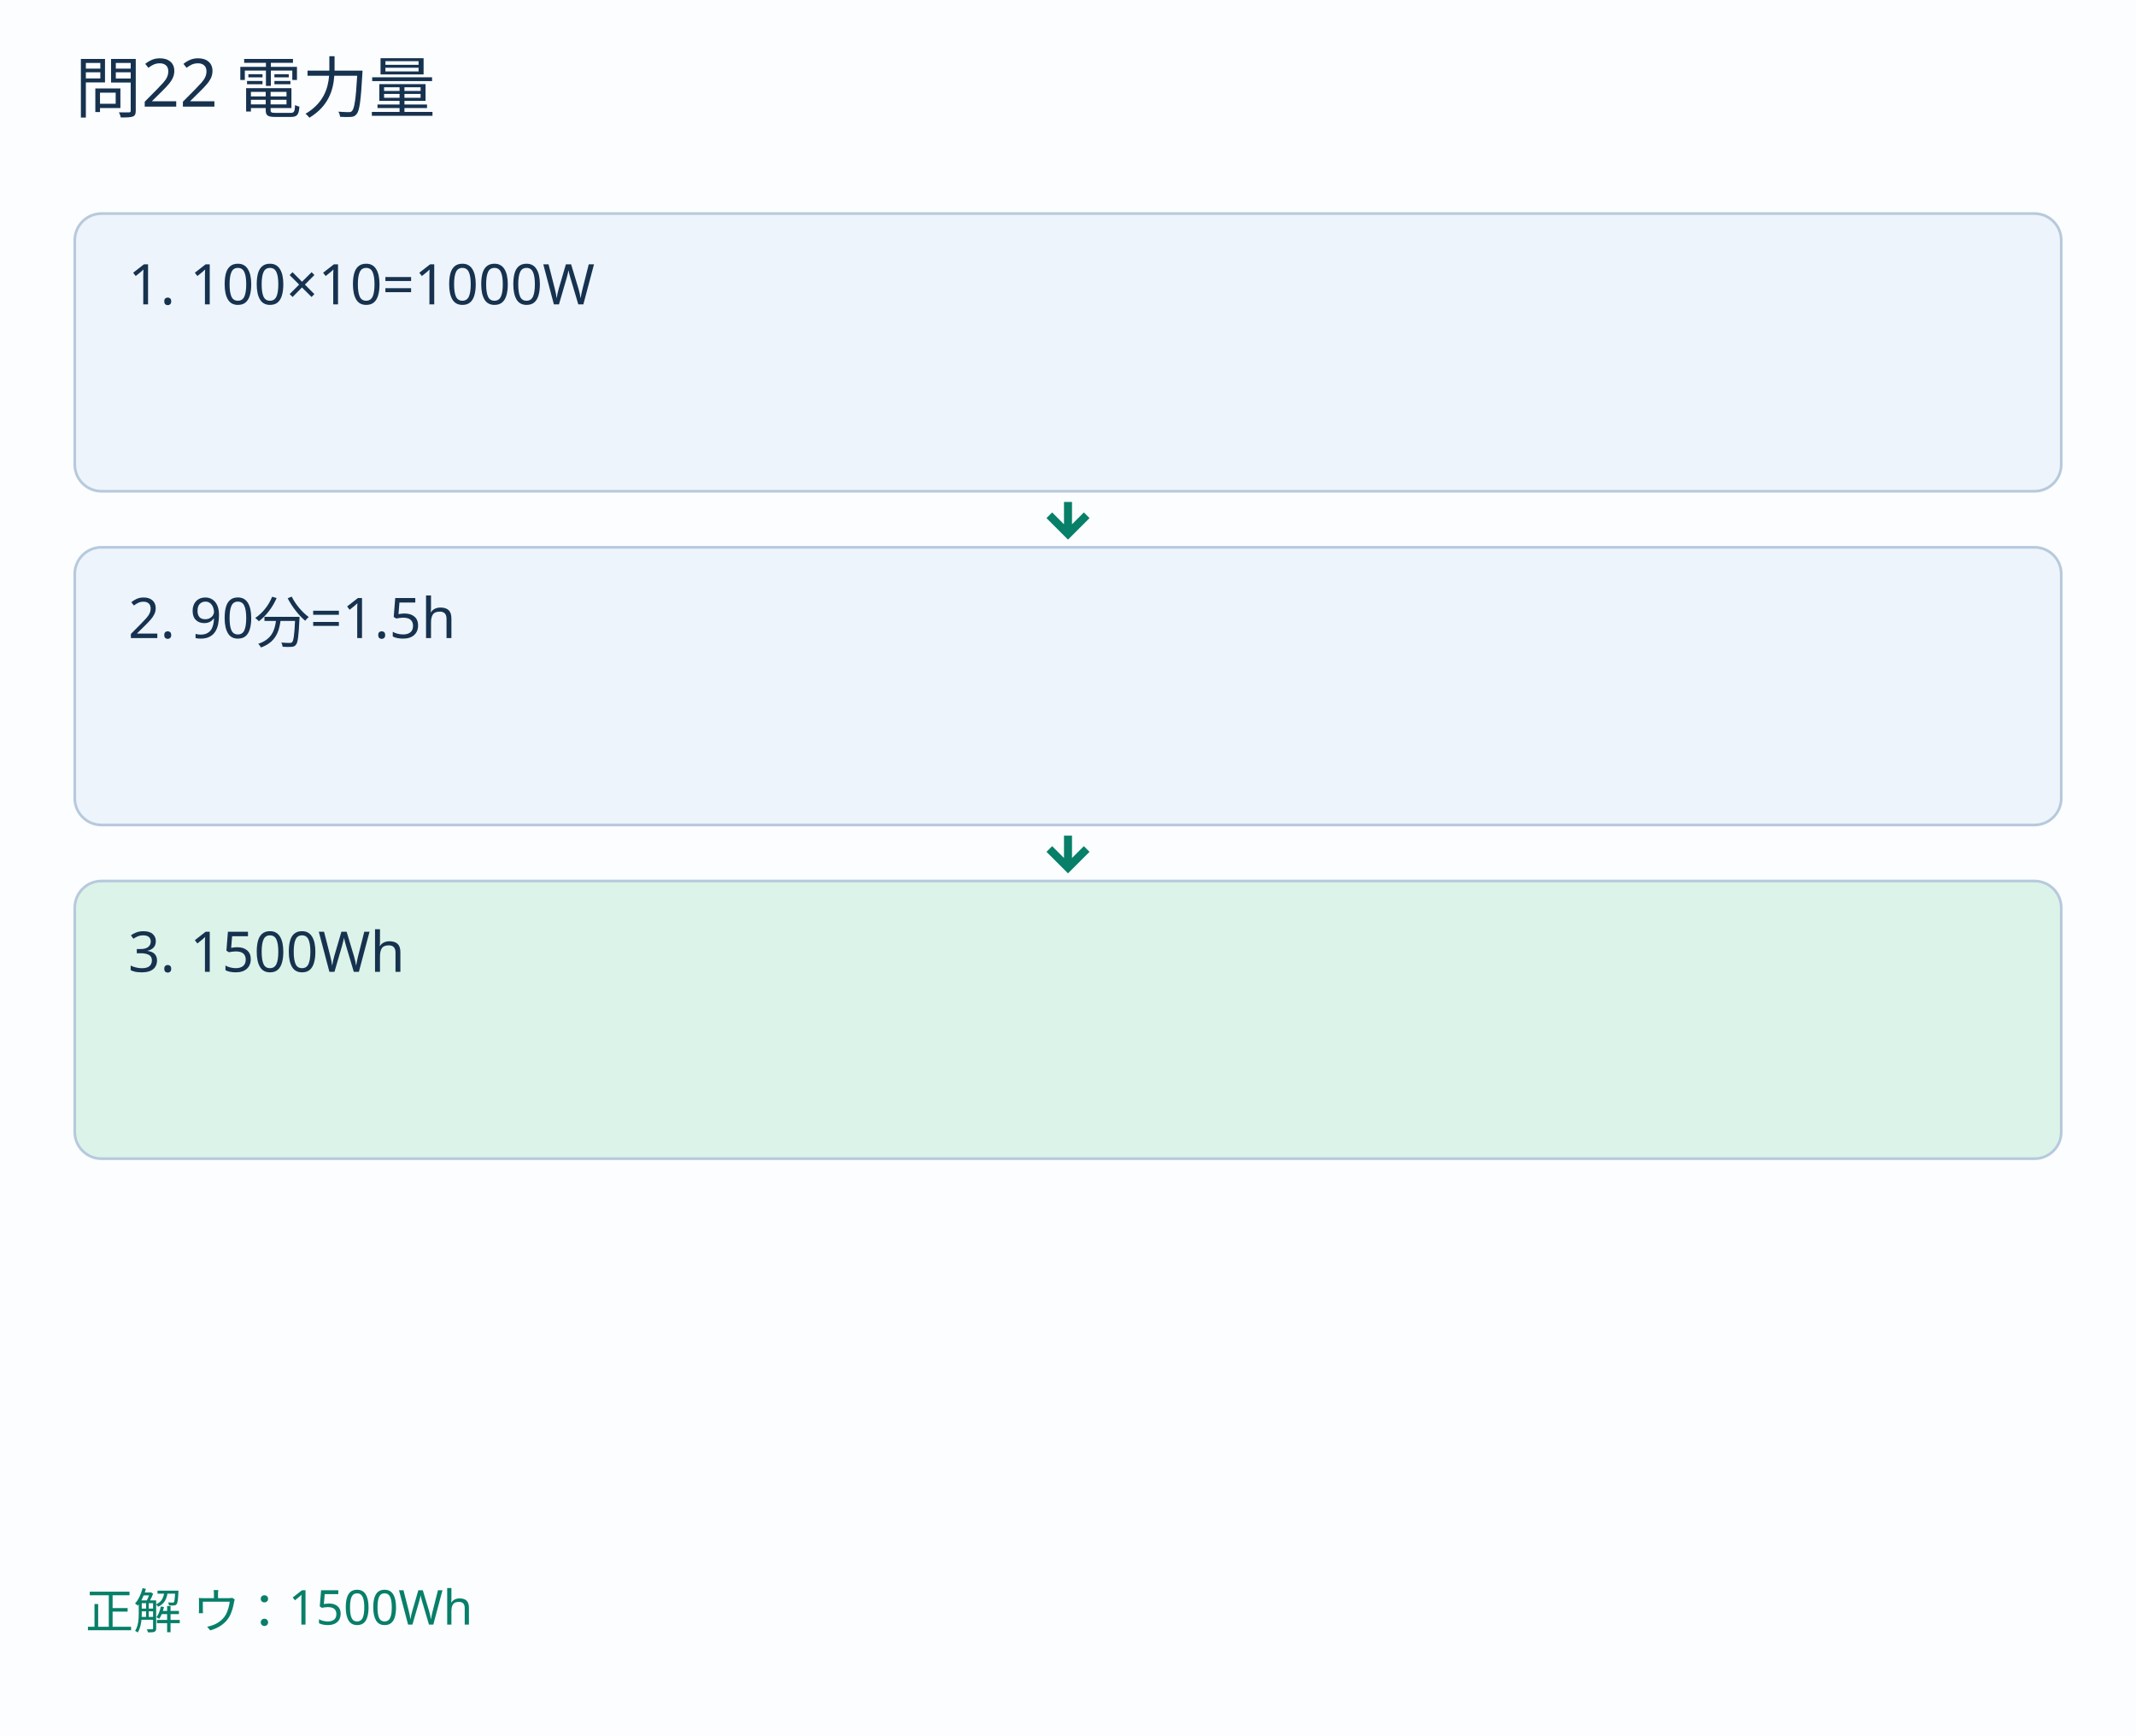
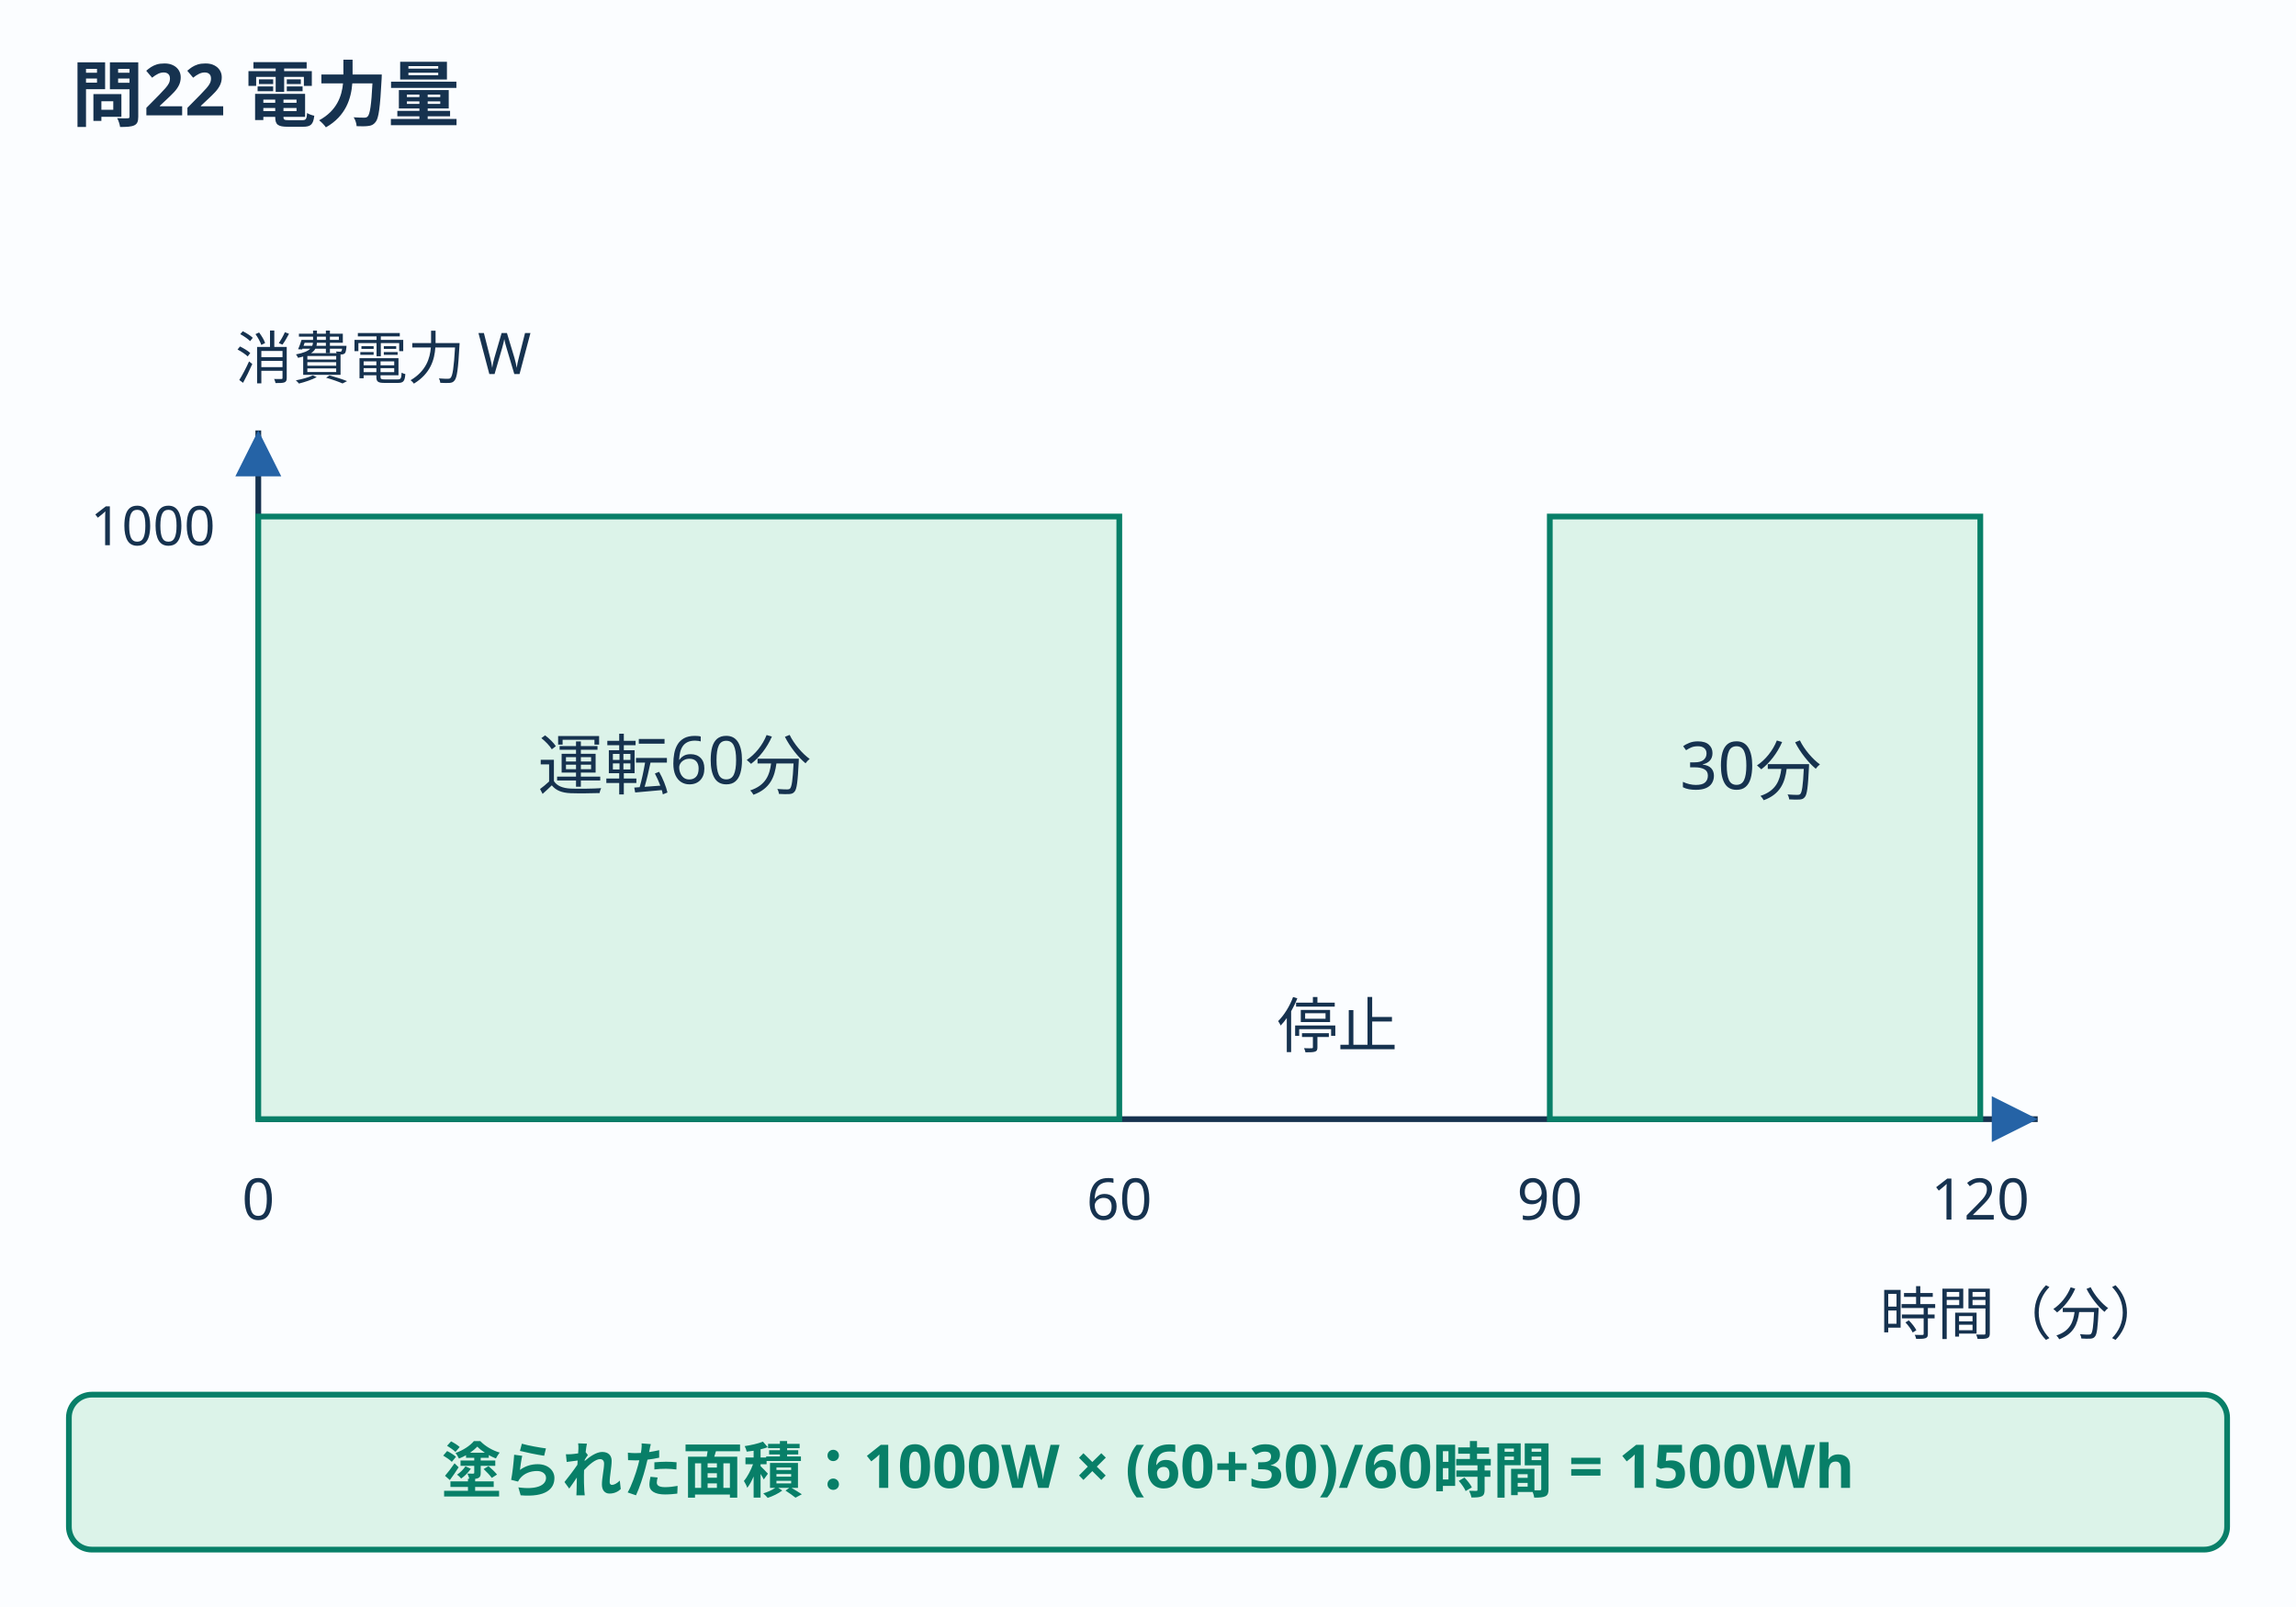
- <svg xmlns="http://www.w3.org/2000/svg" viewBox="0 0 800 650" role="img" aria-labelledby="title22">
-   <rect width="800" height="650" fill="#fbfdff" />
+ <svg xmlns="http://www.w3.org/2000/svg" viewBox="0 0 800 560" role="img" aria-labelledby="title22">
+   <defs>
+     <marker id="a22" markerWidth="9" markerHeight="9" refX="8" refY="4" orient="auto">
+       <path d="M0 0 L8 4 L0 8 Z" fill="#2563a6" />
+     </marker>
+   </defs>
+   <rect width="800" height="560" fill="#fbfdff" />
  <g font-family="Meiryo,Yu Gothic,sans-serif">
-     <text x="28" y="42" font-size="25" fill="#16324f">問22  電力量</text>
-     <rect x="28" y="80" width="744" height="104" rx="10" fill="#edf4fb" stroke="#b7c9dc" />
-     <text x="48" y="114" font-size="21" fill="#16324f">1. 100×10=1000W</text>
-     <path d="M400 188 v12 m-7 -7 7 7 7 -7" fill="none" stroke="#087f68" stroke-width="3" />
-     <rect x="28" y="205" width="744" height="104" rx="10" fill="#edf4fb" stroke="#b7c9dc" />
-     <text x="48" y="239" font-size="21" fill="#16324f">2. 90分=1.5h</text>
-     <path d="M400 313 v12 m-7 -7 7 7 7 -7" fill="none" stroke="#087f68" stroke-width="3" />
-     <rect x="28" y="330" width="744" height="104" rx="10" fill="#dcf3e9" stroke="#b7c9dc" />
-     <text x="48" y="364" font-size="21" fill="#16324f">3. 1500Wh</text>
-     <text x="32" y="610" font-size="18" fill="#087f68">正解 ウ：1500Wh</text>
+     <text x="25" y="42" font-size="25" fill="#16324f" font-weight="700">問22 電力量</text>
+     <path d="M90 390 L710 390" fill="none" stroke="#16324f" stroke-width="2" marker-end="url(#a22)" />
+     <path d="M90 390 L90 150" fill="none" stroke="#16324f" stroke-width="2" marker-end="url(#a22)" />
+     <text x="710" y="428" font-size="20" fill="#16324f" text-anchor="end" font-weight="400" />
+     <text x="82" y="132" font-size="20" fill="#16324f" text-anchor="start" font-weight="400">消費電力 W</text>
+     <text x="755" y="465" font-size="20" fill="#16324f" text-anchor="end" font-weight="400">時間（分）</text>
+     <rect x="90" y="180" width="300" height="210" rx="0" fill="#dcf3e9" stroke="#087f68" stroke-width="2" />
+     <rect x="540" y="180" width="150" height="210" rx="0" fill="#dcf3e9" stroke="#087f68" stroke-width="2" />
+     <text x="90" y="425" font-size="20" fill="#16324f" text-anchor="middle" font-weight="400">0</text>
+     <text x="390" y="425" font-size="20" fill="#16324f" text-anchor="middle" font-weight="400">60</text>
+     <text x="540" y="425" font-size="20" fill="#16324f" text-anchor="middle" font-weight="400">90</text>
+     <text x="690" y="425" font-size="20" fill="#16324f" text-anchor="middle" font-weight="400">120</text>
+     <text x="75" y="190" font-size="19" fill="#16324f" text-anchor="end" font-weight="400">1000</text>
+     <text x="235" y="275" font-size="23" fill="#16324f" text-anchor="middle" font-weight="400">運転60分</text>
+     <text x="610" y="275" font-size="23" fill="#16324f" text-anchor="middle" font-weight="400">30分</text>
+     <text x="466" y="365" font-size="21" fill="#16324f" text-anchor="middle" font-weight="400">停止</text>
+     <rect x="24" y="486" width="752" height="54" rx="8" fill="#dcf3e9" stroke="#087f68" stroke-width="2" />
+     <text x="400" y="520" font-size="21" fill="#087f68" text-anchor="middle" font-weight="700">塗られた面積：1000W × (60+30)/60時間 = 1500Wh</text>
  </g>
</svg>
